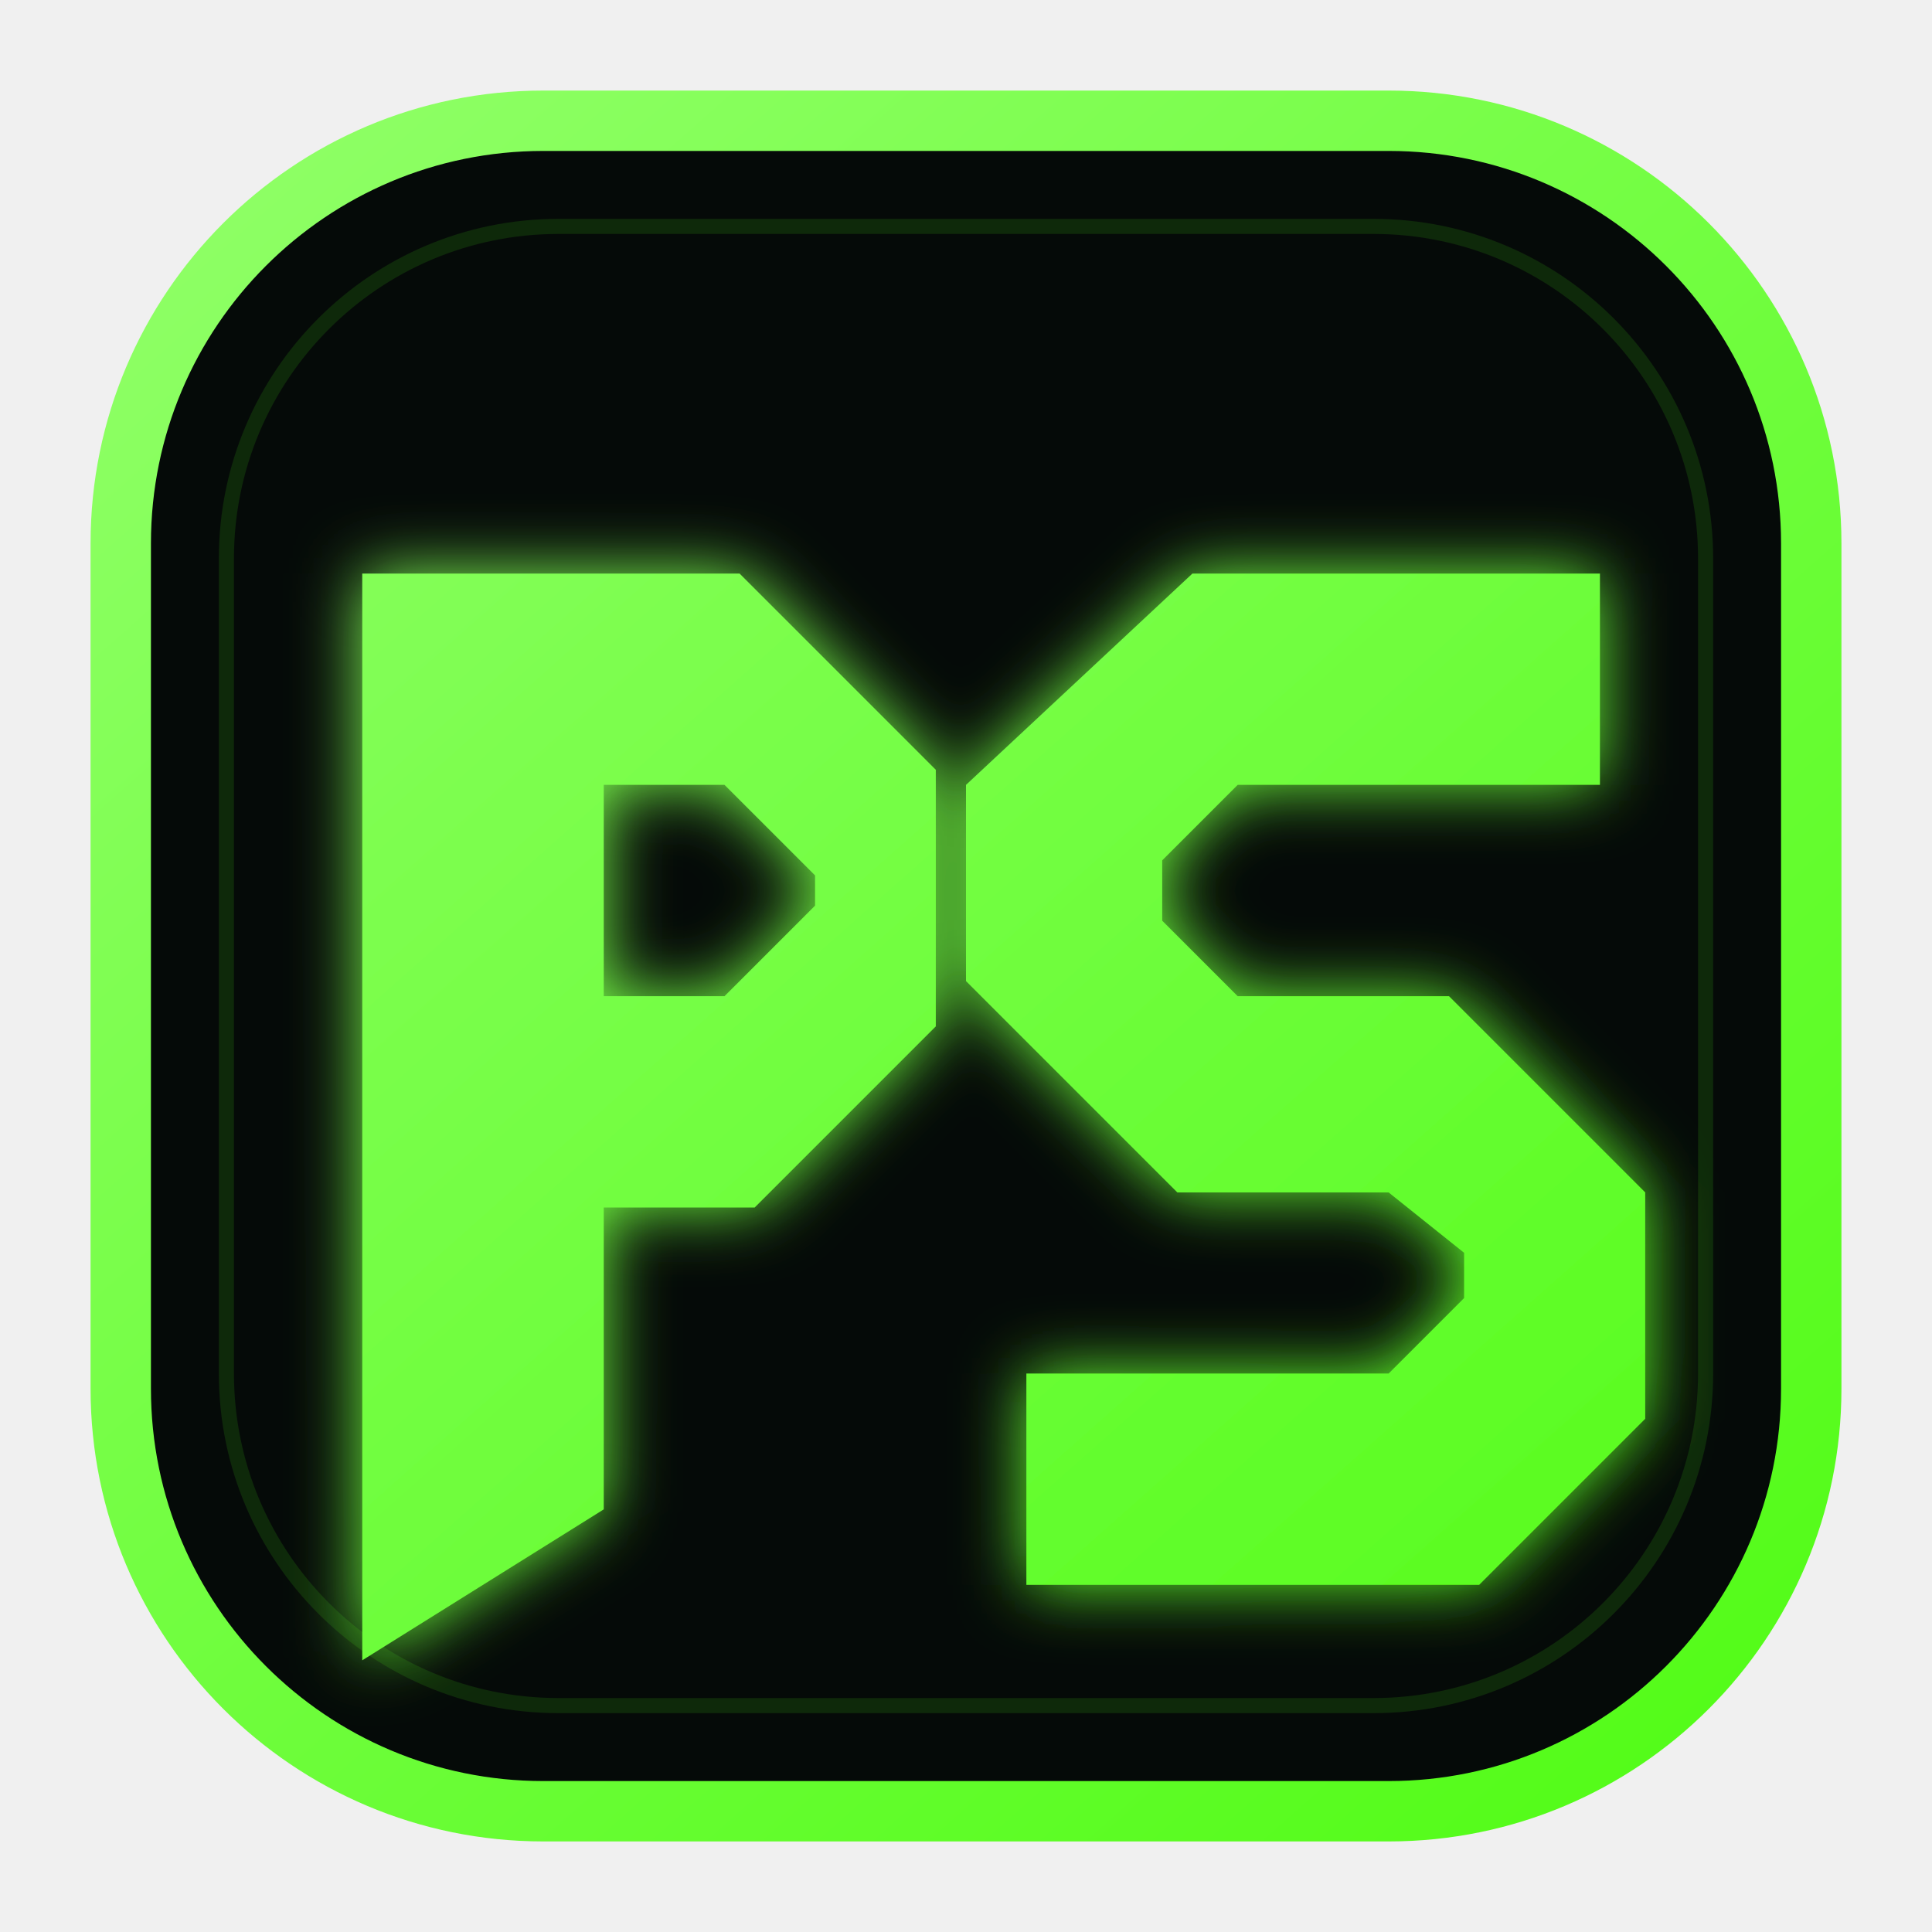
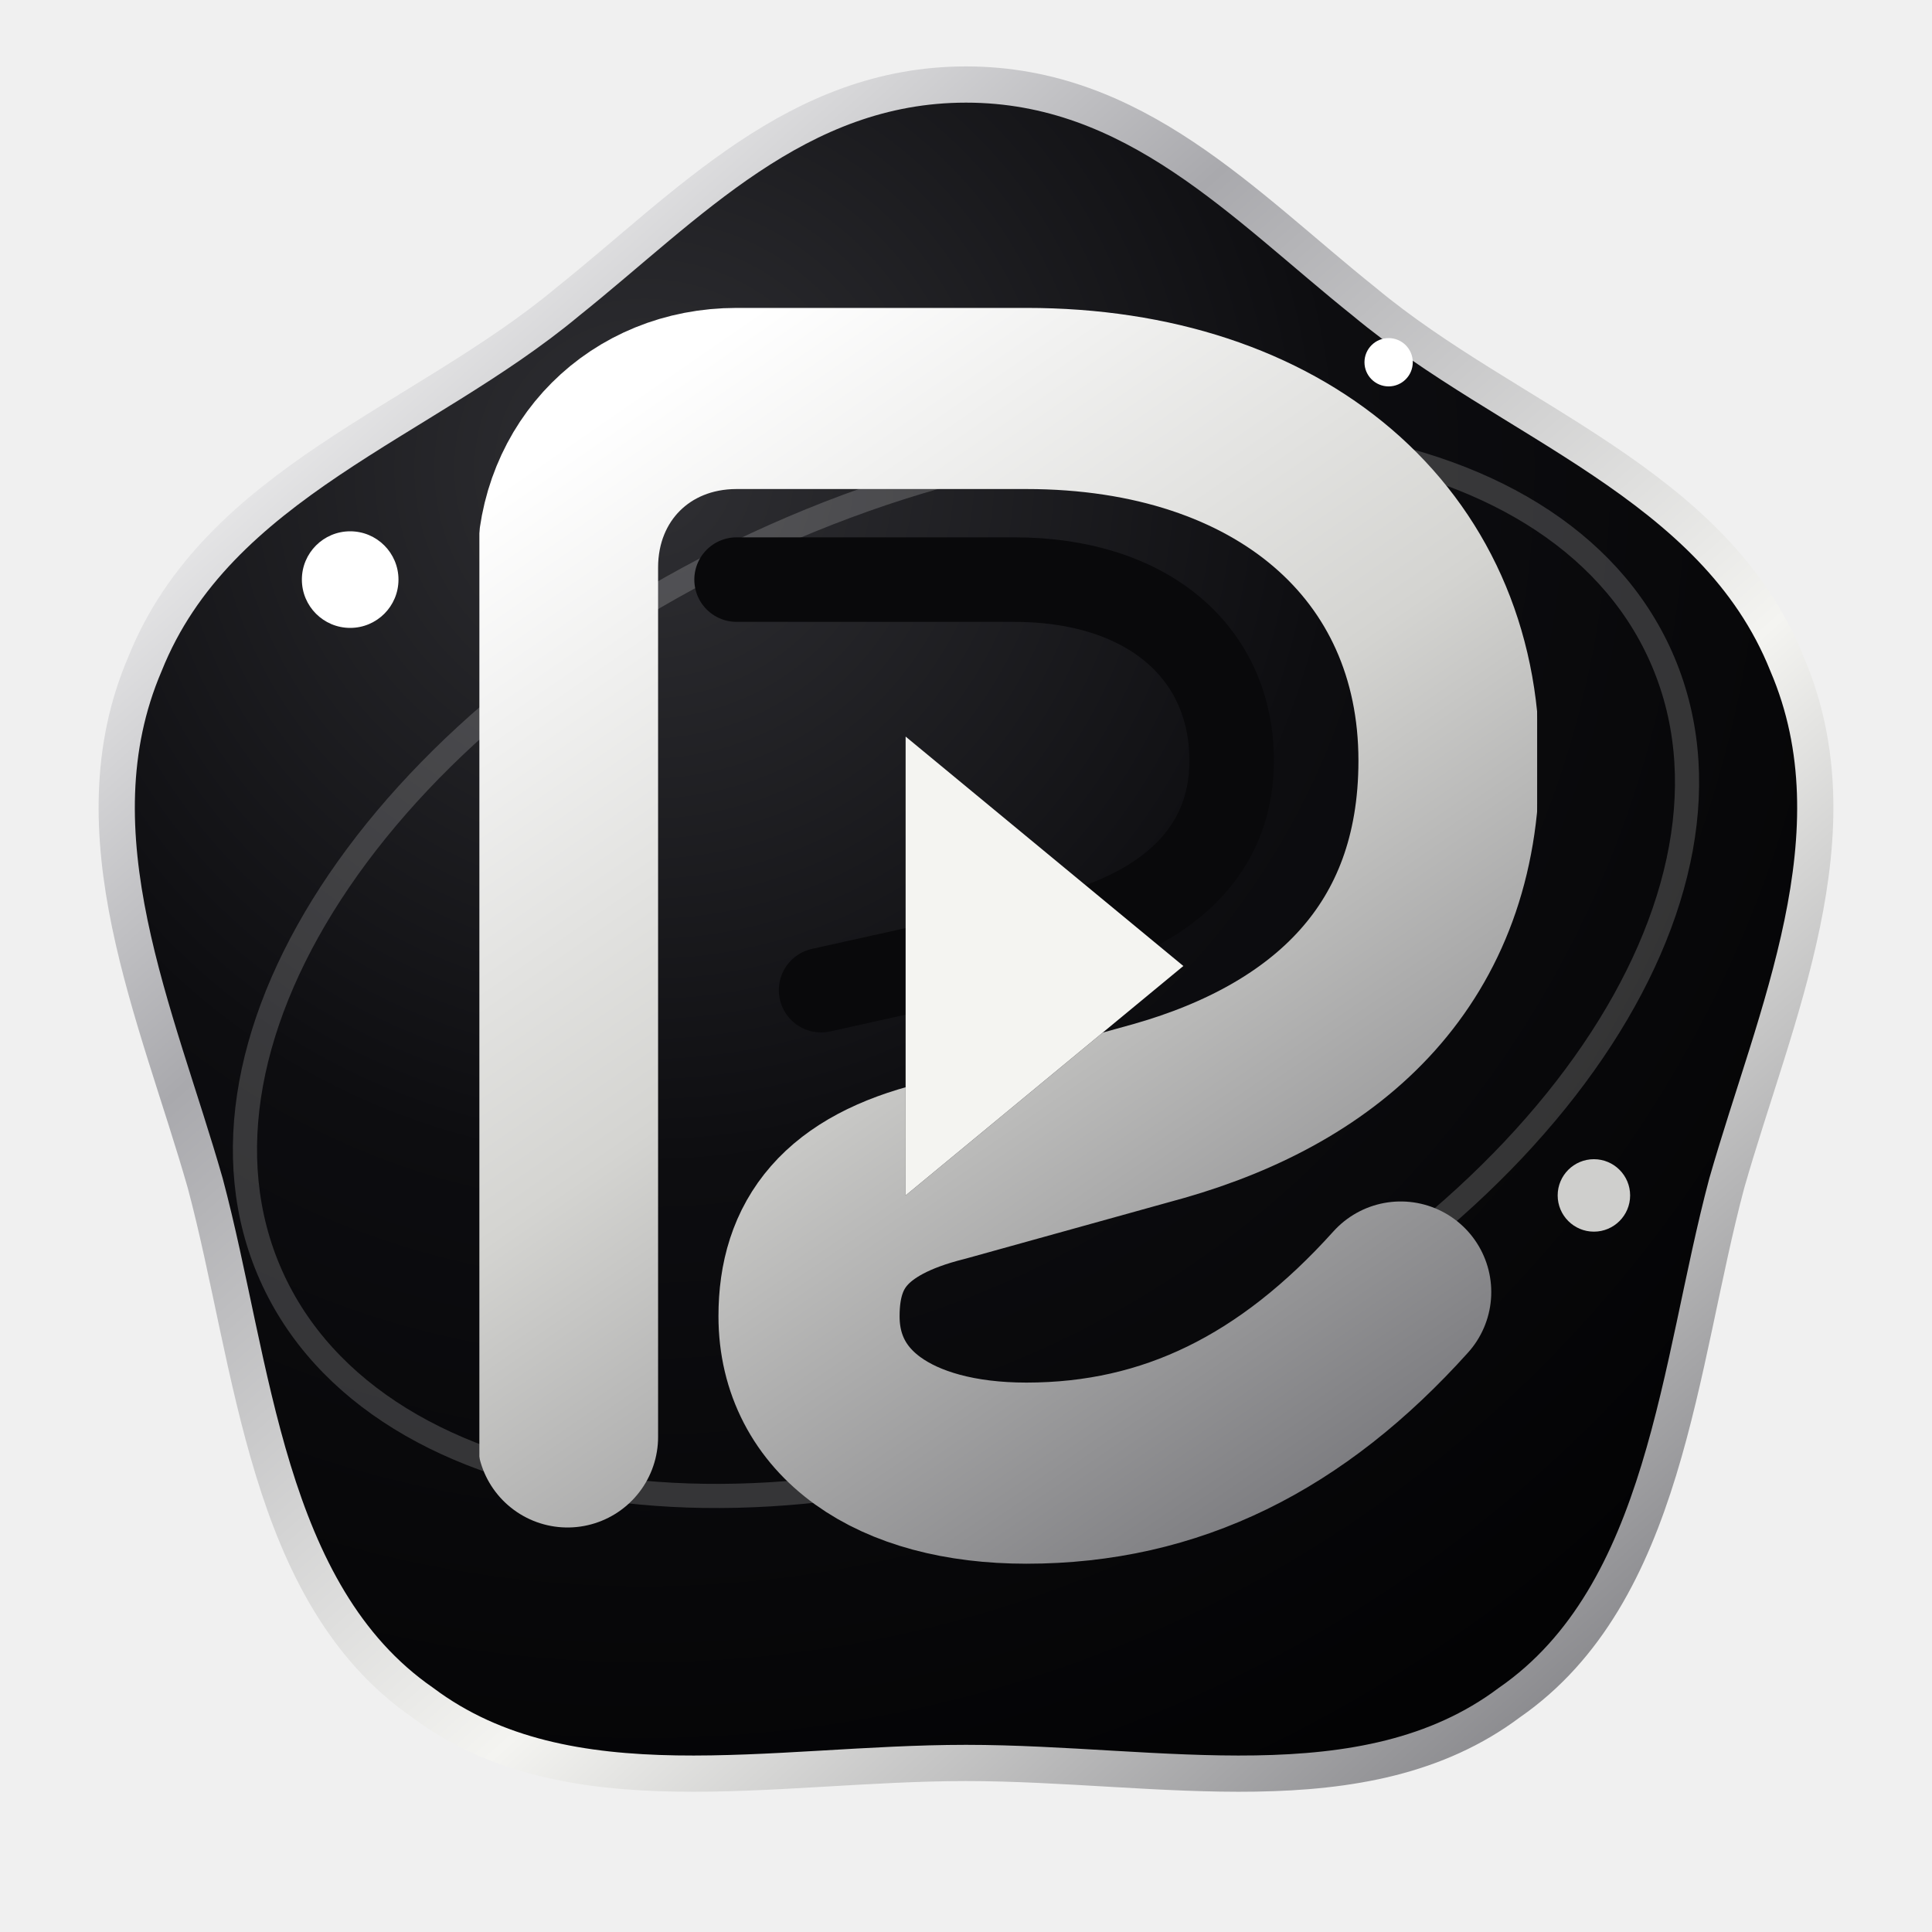
- <svg xmlns="http://www.w3.org/2000/svg" viewBox="0 0 128 128" role="img" aria-label="Play Streamers PS logo">
+ <svg xmlns="http://www.w3.org/2000/svg" viewBox="0 0 160 160" role="img" aria-label="Play Streamers akış yörüngesi amblemi">
  <defs>
-     <linearGradient id="psEdge" x1="18" y1="12" x2="112" y2="118" gradientUnits="userSpaceOnUse">
-       <stop stop-color="#8dff64" />
-       <stop offset="1" stop-color="#53fc18" />
+     <linearGradient id="s" x1="25" y1="17" x2="139" y2="146" gradientUnits="userSpaceOnUse">
+       <stop stop-color="#fff" />
+       <stop offset=".28" stop-color="#a9a9ad" />
+       <stop offset=".62" stop-color="#f4f4f1" />
+       <stop offset="1" stop-color="#77777c" />
    </linearGradient>
-     <filter id="psGlow" x="-30%" y="-30%" width="160%" height="160%">
-       <feGaussianBlur stdDeviation="2.2" result="blur" />
-       <feMerge>
-         <feMergeNode in="blur" />
-         <feMergeNode in="SourceGraphic" />
-       </feMerge>
-     </filter>
+     <linearGradient id="r" x1="49" y1="35" x2="112" y2="126" gradientUnits="userSpaceOnUse">
+       <stop stop-color="#fff" />
+       <stop offset=".46" stop-color="#d4d4d1" />
+       <stop offset="1" stop-color="#77777b" />
+     </linearGradient>
+     <radialGradient id="g" cx="0" cy="0" r="1" gradientTransform="translate(53 39) rotate(48) scale(121)" gradientUnits="userSpaceOnUse">
+       <stop stop-color="#303034" />
+       <stop offset=".48" stop-color="#0d0d10" />
+       <stop offset="1" stop-color="#030304" />
+     </radialGradient>
+     <mask id="m">
+       <rect width="160" height="160" fill="#fff" />
+       <path d="m75 61 23 19-23 19V61Z" fill="#000" />
+     </mask>
  </defs>
-   <rect x="8" y="8" width="112" height="112" rx="28" fill="#050a08" stroke="url(#psEdge)" stroke-width="4" />
-   <rect x="15" y="15" width="98" height="98" rx="22" fill="none" stroke="#53fc18" stroke-opacity=".13" />
-   <g fill="url(#psEdge)" filter="url(#psGlow)">
-     <path fill-rule="evenodd" d="M24 38h25l13 13v17L50 80H40v20l-16 10V38Zm16 14v14h8l6-6v-2l-6-6h-8Z" />
-     <path d="M79 38h27v14H82l-5 5v4l5 5h14l13 13v15l-11 11H68V91h24l5-5v-3l-5-4H78L64 65V52Z" />
-   </g>
+   <path d="M80 7c14 0 23 10 33 18 12 10 29 15 35 30 6 14-1 29-5 43-4 15-5 34-18 43-12 9-29 5-45 5s-33 4-45-5c-13-9-14-28-18-43-4-14-11-29-5-43 6-15 23-20 35-30C57 17 66 7 80 7Z" fill="url(#g)" stroke="url(#s)" stroke-width="3" />
+   <ellipse cx="80" cy="80" rx="63" ry="39" fill="none" stroke="#fff" stroke-opacity=".18" stroke-width="2" transform="rotate(-24 80 80)" />
+   <path d="M47 119V47c0-8 6-14 14-14h24c21 0 35 12 35 30 0 16-10 25-24 29l-18 5c-8 2-11 6-11 12 0 8 7 13 18 13 12 0 22-5 31-15" fill="none" stroke="url(#r)" stroke-width="15" stroke-linecap="round" stroke-linejoin="round" mask="url(#m)" />
+   <path d="M61 48h23c11 0 18 6 18 15 0 8-6 13-16 15l-18 4" fill="none" stroke="#09090b" stroke-width="7" stroke-linecap="round" />
+   <path d="M75 61 98 80 75 99V61Z" fill="#f4f4f1" />
+   <circle cx="29" cy="48" r="4" fill="#fff" />
+   <circle cx="132" cy="99" r="3" fill="#cfcfcd" />
+   <circle cx="115" cy="30" r="2" fill="#fff" />
</svg>
